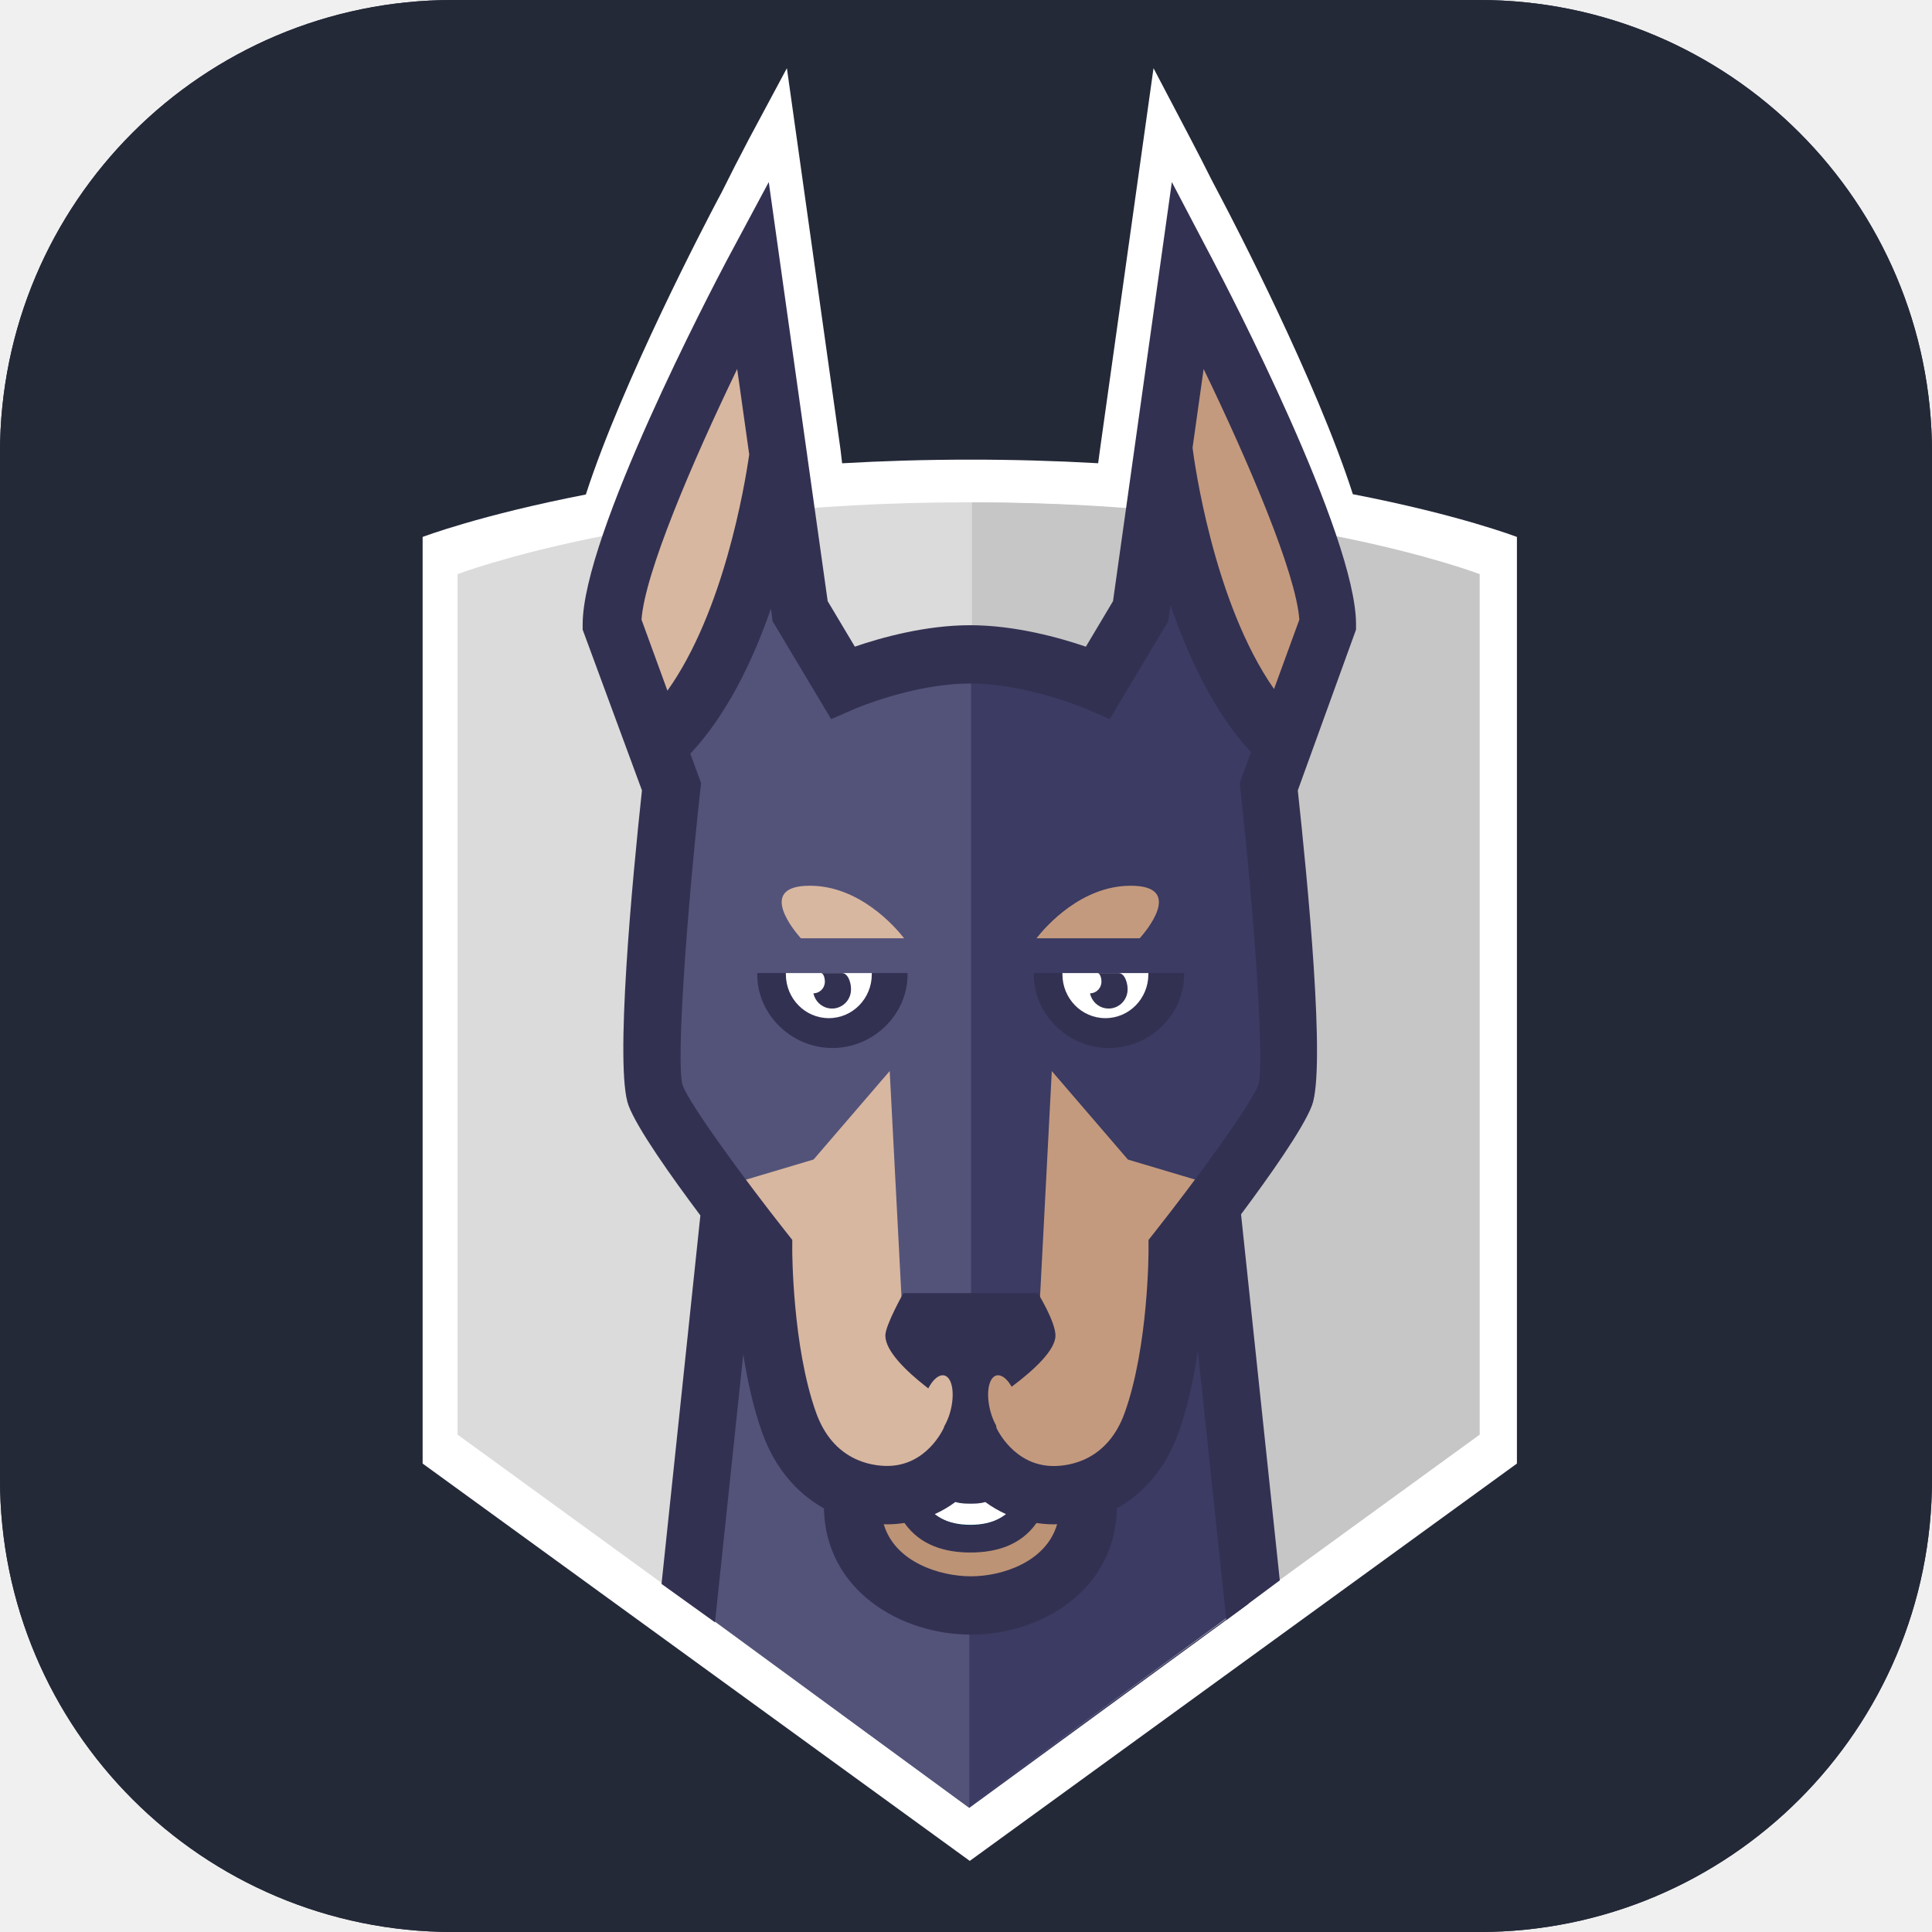
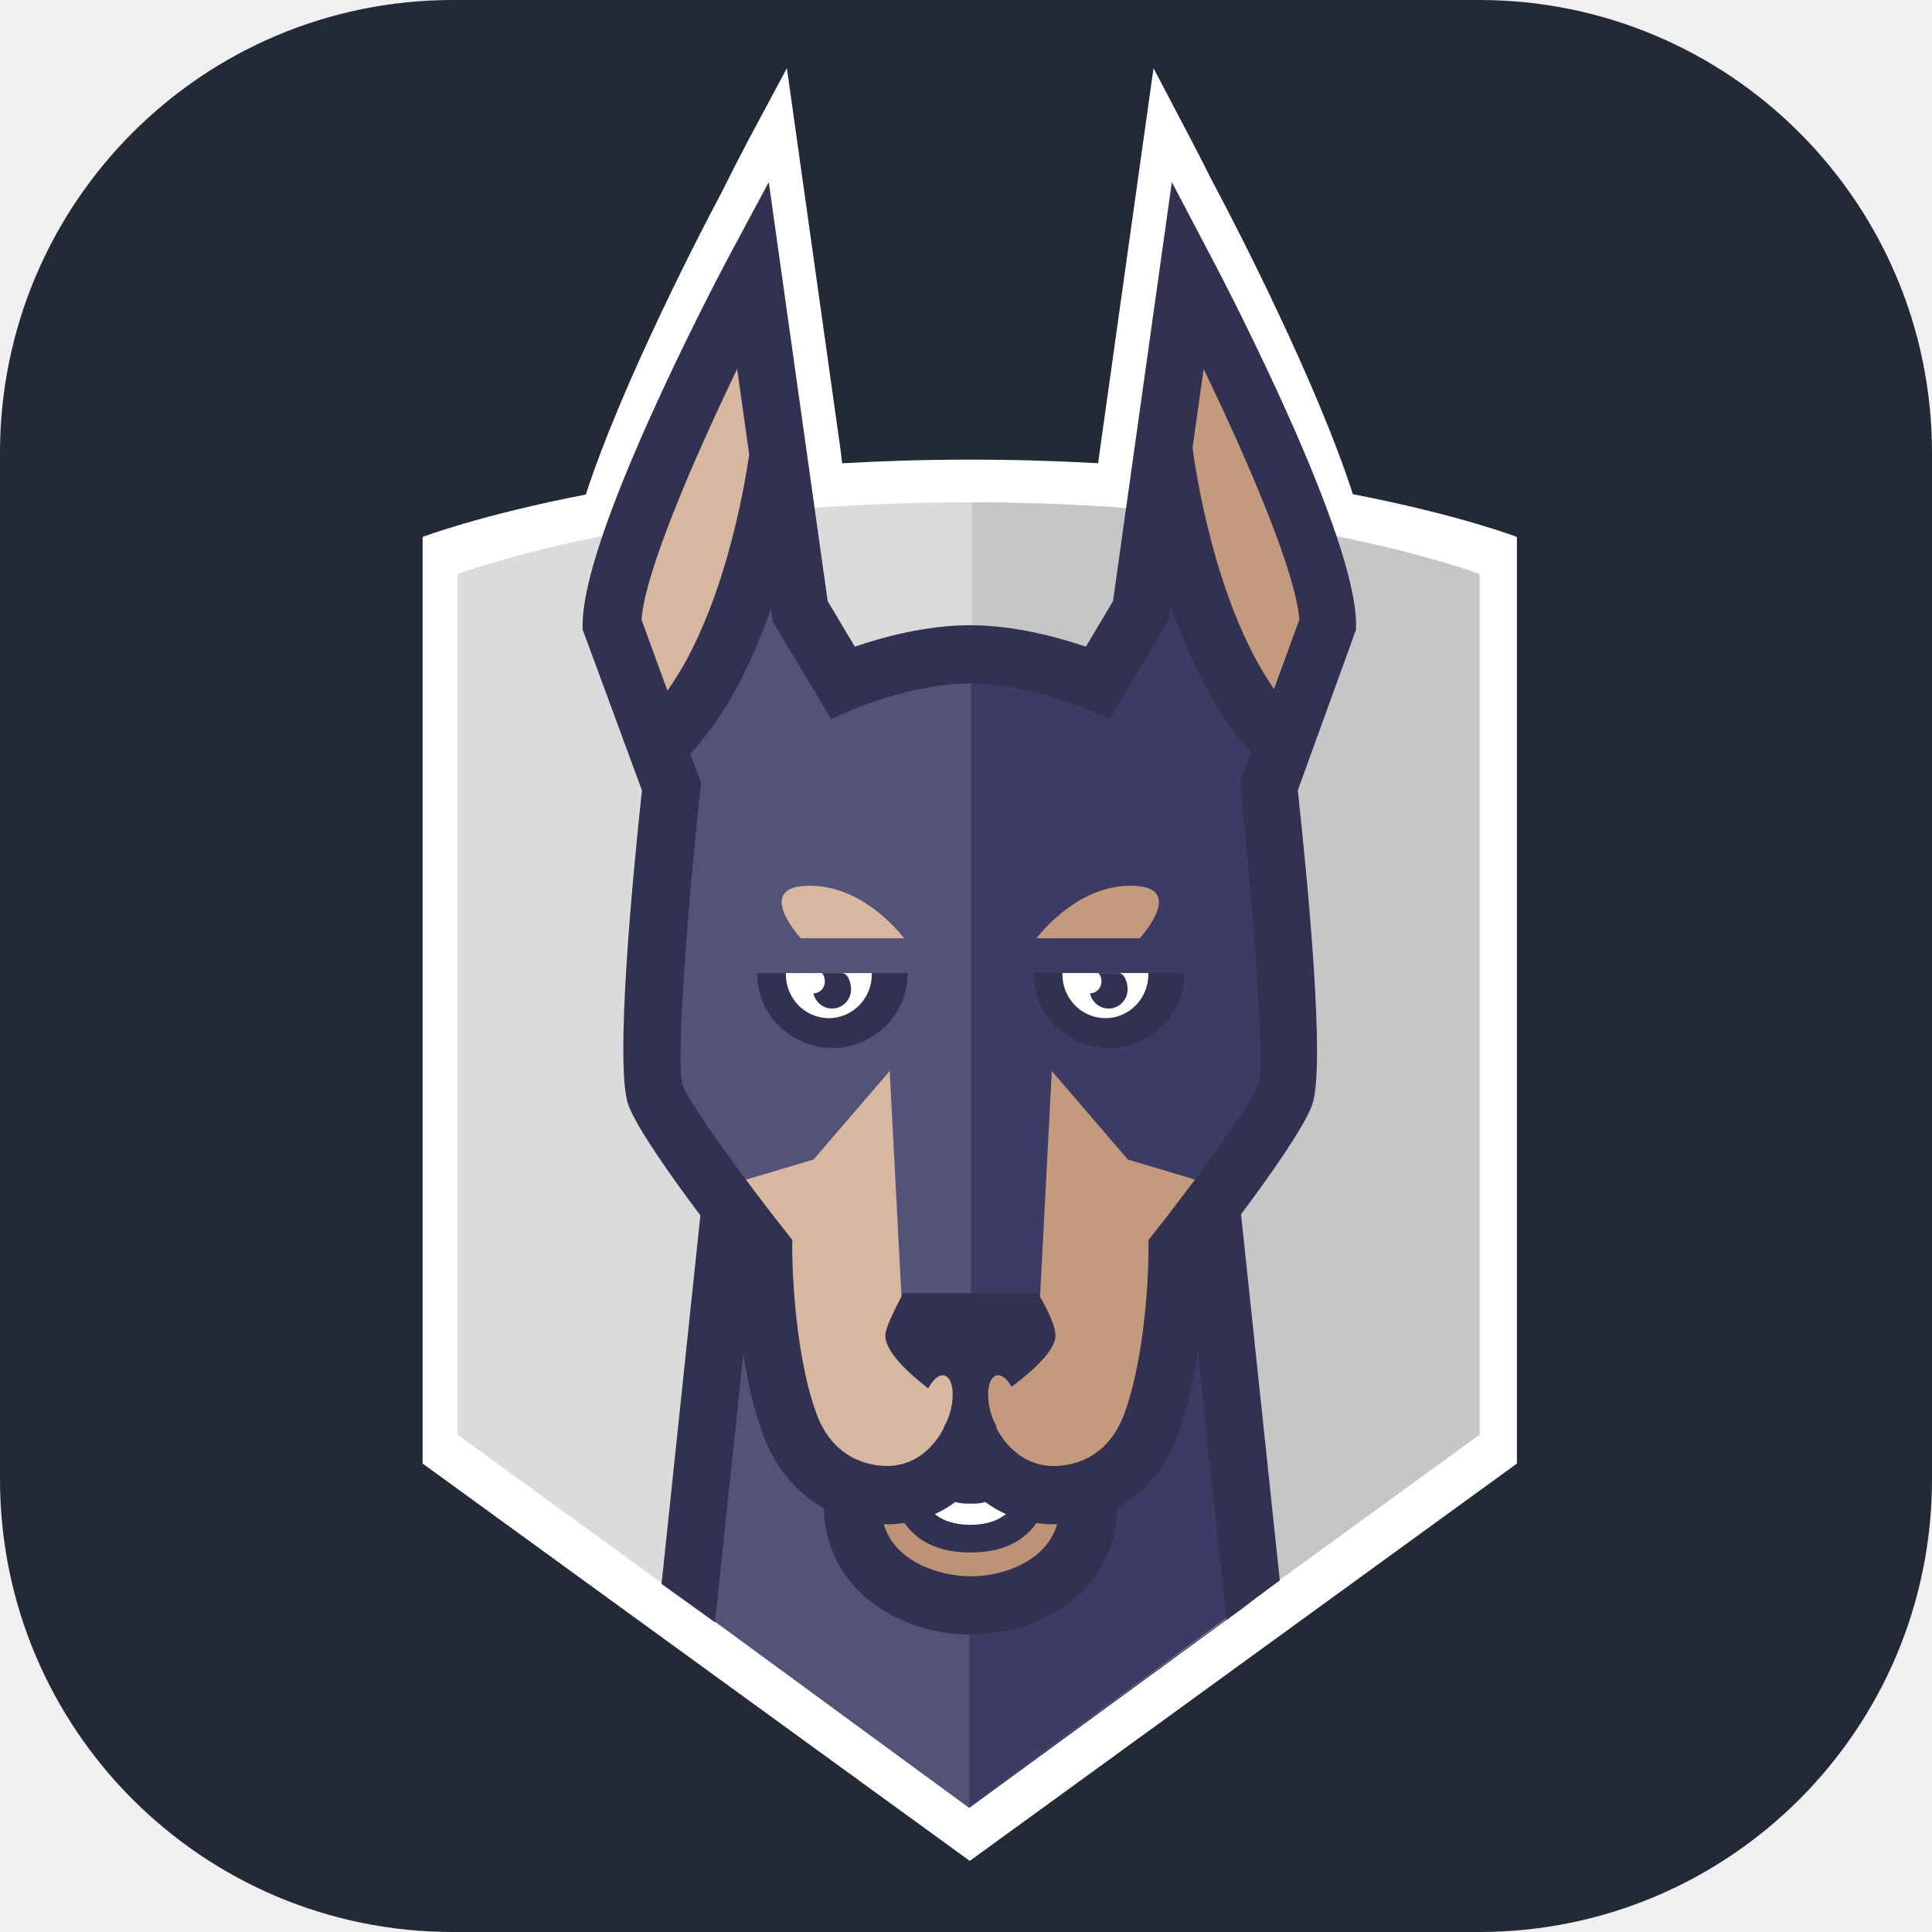
<svg xmlns="http://www.w3.org/2000/svg" width="256" height="256" viewBox="0 0 256 256" fill="none" id="snyk">
  <style>
#snyk {
    rect {fill: #242938}

    @media (prefers-color-scheme: light) {
        rect {fill: #F4F2ED}
    }
}
</style>
  <g clip-path="url(#clip0_32_148)">
    <rect width="256" height="256" rx="60" fill="#242938" />
-     <path d="M196 0H60C26.863 0 0 26.863 0 60V196C0 229.137 26.863 256 60 256H196C229.137 256 256 229.137 256 196V60C256 26.863 229.137 0 196 0Z" fill="#242938" />
    <g clip-path="url(#clip1_32_148)">
      <path d="M179.261 65.485C174.43 50.461 163.446 29.351 161.881 26.379L160.518 23.782C159.628 22.001 158.721 20.228 157.796 18.465L152.847 9.035L145.757 59.544L145.51 61.381C139.879 61.062 134.239 60.902 128.598 60.904C122.595 60.904 116.919 61.08 111.587 61.387L111.368 59.543L108.88 41.838C108.883 41.809 104.267 9.035 104.267 9.035L99.214 18.465C97.976 20.818 96.765 23.185 95.582 25.566L95.146 26.379C93.577 29.354 82.489 50.502 77.627 65.527C63.603 68.243 56 71.148 56 71.148V193.927L128.499 246.579L201 193.928V71.148C201 71.148 193.373 68.213 179.261 65.485Z" fill="white" />
      <path d="M159.694 160.809H128.443V107.164L96.734 159.24L91.805 212.716L127.956 239.188L128.443 239.547L165.414 212.525L159.694 160.809Z" fill="#3B3B63" />
      <path d="M127.908 238.997L60.633 190.099V76.076C60.633 76.076 85.509 66.563 127.999 66.563C170.491 66.563 195.184 76.076 195.184 76.076V190.099L127.908 238.997L127.908 238.997Z" fill="#DBDBDB" />
      <path d="M128.882 66.563L128.79 66.564V238.994H128.791L196.067 190.096V76.076C196.067 76.076 171.373 66.563 128.882 66.563Z" fill="#C6C6C6" />
      <path d="M165.23 212.415L159.52 160.809H128.268V239.427L165.23 212.415Z" fill="#3B3B63" />
      <path d="M91.804 212.716L128.443 239.547V107.164L96.734 159.24L91.804 212.716Z" fill="#53537A" />
      <path d="M144.212 197.472C144.212 206.321 136.104 210.707 128.666 210.707C121.228 210.707 112.956 206.321 112.956 197.472" fill="#BC9375" />
      <path d="M139.654 192.458C139.654 202.835 134.173 205.617 128.584 205.617C122.996 205.617 117.513 202.835 117.513 192.458" fill="#073251" />
      <path d="M128.583 202.048C122.612 202.048 119.708 197.582 119.708 188.403H122.556C122.556 199.15 126.626 199.15 128.583 199.15C130.54 199.15 134.611 199.15 134.611 188.403H137.458C137.458 197.582 134.554 202.048 128.583 202.048Z" fill="white" />
      <path d="M175.983 82.642C175.983 71.447 157.422 36.225 157.422 36.225L151.143 80.894L145.508 90.325L128.618 91.025L128.552 91.163V91.025L111.66 90.325L106.026 80.894L99.748 36.225C99.748 36.225 81.185 71.447 81.185 82.642L89.027 104.152C89.027 104.152 85.069 140.282 86.876 145.012C88.677 149.744 101.189 165.566 101.189 165.566C101.189 165.566 101.152 178.867 104.577 188.43C107.021 195.259 112.406 198.029 117.562 198.029C125.46 198.029 128.55 190.643 128.55 190.643C128.55 190.643 131.714 198.029 139.612 198.029C144.767 198.029 150.146 195.263 152.596 188.43C156.018 178.871 155.983 165.566 155.983 165.566C155.983 165.566 168.492 149.744 170.297 145.012C172.103 140.281 168.144 104.151 168.144 104.151L175.983 82.642Z" fill="#C49A7E" />
      <path d="M128.583 91.096L128.551 91.163V91.025L111.658 90.326L106.026 80.895L99.745 36.226C99.745 36.226 81.183 71.448 81.183 82.643L89.024 104.152C89.024 104.152 85.067 140.283 86.871 145.013C88.677 149.745 101.183 165.567 101.183 165.567C101.183 165.567 101.151 178.868 104.573 188.431C107.02 195.26 112.406 198.03 117.557 198.03C125.459 198.03 128.549 190.644 128.549 190.644C128.549 190.644 128.563 190.671 128.584 190.719V91.096H128.583Z" fill="#D8B7A0" />
      <path d="M168.313 106.268C166.875 103.2 168.92 95.939 168.92 95.939C157.199 83.693 154.267 58.157 154.267 58.157C152.079 66.204 147.322 89.928 147.322 89.928C147.322 89.928 138.574 86.608 128.622 86.592H128.548C128.002 86.594 127.463 86.609 126.925 86.626V186.734L127.668 187.843V187.295H128.127V187.843L128.132 187.295H129.039H129.504V187.843L137.606 175.784L139.367 141.921L149.455 153.649L162.45 157.519C162.45 157.519 167.312 153.986 167.312 153.999C169.377 151.053 170.062 148.543 170.561 147.241C172.366 142.503 168.313 106.269 168.313 106.269" fill="#3B3B63" />
      <path d="M128.674 86.59L128.64 86.589V86.59C118.684 86.608 109.935 89.926 109.935 89.926C109.935 89.926 105.177 66.203 102.99 58.156C102.99 58.156 100.061 83.692 88.337 95.937C88.337 95.937 90.383 103.199 88.945 106.267C88.945 106.267 84.891 142.503 86.697 147.234C87.195 148.537 87.885 151.045 89.947 153.991C89.947 153.978 94.811 157.512 94.811 157.512L107.805 153.642L117.89 141.915L119.656 175.778L127.754 187.837V187.289H128.219H128.673V86.59H128.674Z" fill="#53537A" />
      <path d="M152.164 128.934H136.982V129.097C136.982 134.495 141.567 138.868 146.944 138.868C152.323 138.868 156.908 134.494 156.908 129.097V128.934H152.164Z" fill="#333152" />
      <path d="M140.777 128.934V129.097C140.777 132.308 143.316 134.91 146.472 134.91C149.627 134.91 152.164 132.308 152.164 129.097V128.934H140.777Z" fill="white" />
      <path d="M148.228 128.934H145.56C145.534 128.934 145.512 128.947 145.489 128.952C145.82 129.022 146.003 129.786 145.932 130.295C145.882 130.66 145.703 130.995 145.427 131.239C145.151 131.483 144.797 131.62 144.43 131.624C144.647 132.64 145.46 133.456 146.541 133.612C147.921 133.81 149.196 132.847 149.392 131.442C149.533 130.409 149.044 128.934 148.228 128.934ZM115.516 128.934H100.335V129.097C100.335 134.495 104.92 138.868 110.297 138.868C115.676 138.868 120.261 134.494 120.261 129.097V128.934H115.516Z" fill="#333152" />
      <path d="M104.131 128.934V129.097C104.131 132.308 106.671 134.91 109.823 134.91C112.979 134.91 115.517 132.308 115.517 129.097V128.934H104.131Z" fill="white" />
      <path d="M111.581 128.934H108.911C108.888 128.934 108.863 128.947 108.841 128.952C109.171 129.022 109.354 129.786 109.284 130.295C109.176 131.072 108.53 131.611 107.78 131.624C108 132.64 108.813 133.456 109.892 133.612C111.272 133.81 112.55 132.847 112.743 131.442C112.886 130.409 112.397 128.934 111.581 128.934Z" fill="#333152" />
      <path d="M151.019 124.326C151.656 123.615 157.068 117.364 149.83 117.364C143.29 117.364 138.584 122.736 137.337 124.326H151.019Z" fill="#C49A7E" />
      <path d="M119.799 124.326C118.553 122.736 113.847 117.364 107.305 117.364C100.07 117.364 105.482 123.615 106.116 124.326H119.799Z" fill="#D8B7A0" />
      <path d="M96.843 128.876H124.53V126.226H96.843V128.876Z" fill="#53537A" />
      <path d="M168.815 91.296C160.764 79.776 158.239 61.047 158.019 59.335L159.488 48.895C165.466 61.278 171.738 75.973 172.168 82.106L168.815 91.296ZM166.758 143.705C165.66 146.581 158.067 156.855 153.024 163.234L152.183 164.303L152.187 165.668C152.187 165.791 152.183 178.384 149.028 187.198C146.747 193.567 141.68 194.256 139.611 194.256C134.37 194.256 132.109 189.366 132.029 189.189L131.73 184.609H125.359L125.072 189.163C124.981 189.37 122.775 194.243 117.561 194.243C115.486 194.243 110.421 193.562 108.139 187.192C104.994 178.411 104.979 165.791 104.979 165.663L104.984 164.298L104.143 163.234C99.102 156.859 91.51 146.585 90.438 143.78C89.581 140.745 90.995 121.119 92.797 104.674L92.896 103.761L91.475 99.867C96.357 94.656 99.784 87.485 102.147 80.659L102.377 82.321L110.131 95.292L113.162 93.968C113.238 93.935 121.007 90.57 128.552 90.57C136.049 90.57 143.946 93.938 144.02 93.971L147.045 95.284L154.791 82.318L155.094 80.153C157.434 87.046 160.856 94.345 165.762 99.671L164.274 103.758L164.373 104.67C166.173 121.119 167.588 140.745 166.758 143.705ZM123.859 200.63C124.826 200.194 125.743 199.655 126.595 199.023C127.333 199.242 128.04 199.242 128.583 199.242C129.124 199.242 129.824 199.248 130.556 199.027C131.411 199.655 132.329 200.193 133.296 200.63C132.024 201.597 130.459 202.141 128.587 202.141C126.705 202.141 125.132 201.602 123.859 200.63ZM128.666 208.869C124.499 208.869 118.575 206.978 117.101 201.965C117.252 201.97 117.4 201.983 117.554 201.983C118.359 201.983 119.114 201.908 119.844 201.802C121.957 204.797 125.249 205.716 128.584 205.716C131.925 205.716 135.224 204.806 137.341 201.806C138.066 201.907 138.812 201.983 139.611 201.983C139.768 201.983 139.918 201.97 140.075 201.966C138.615 206.978 132.77 208.869 128.666 208.869ZM85.003 82.104C85.434 75.972 91.701 61.277 97.68 48.894L99.274 60.217C98.666 64.45 95.889 81.053 88.438 91.518L85.003 82.104ZM179.683 82.734C179.683 70.91 162.662 38.185 160.718 34.492L155.276 24.124L147.481 79.656L143.884 85.688C140.41 84.501 134.499 82.844 128.547 82.844C122.601 82.844 116.73 84.495 113.272 85.684L109.672 79.655L106.936 60.189C106.94 60.157 106.944 60.114 106.944 60.094L106.923 60.091L101.865 24.124L96.309 34.493C94.362 38.185 77.205 70.91 77.205 82.734V83.427L85.061 104.728C83.805 116.342 81.407 141.569 83.291 146.5C84.464 149.584 88.982 155.949 92.803 161.051L87.656 209.879L94.742 214.968L98.487 179.449C99.025 182.903 99.82 186.551 100.998 189.846C102.624 194.387 105.495 197.824 109.172 199.864C109.391 210.735 119.315 216.598 128.666 216.598C137.939 216.598 147.782 210.731 147.997 199.856C151.665 197.82 154.534 194.382 156.158 189.846C157.385 186.419 158.19 182.602 158.726 179.028L162.493 214.675L169.579 209.406L164.445 160.904C168.236 155.824 172.67 149.552 173.832 146.503C175.715 141.574 173.22 116.342 171.965 104.73L179.682 83.426V82.734H179.683Z" fill="#333152" />
      <path d="M137.518 171.34H119.708C119.708 171.34 117.313 175.589 117.313 176.968C117.313 181.062 128.275 187.583 128.275 187.583C128.275 187.583 139.854 180.869 139.854 176.968C139.854 175.107 137.518 171.34 137.518 171.34Z" fill="#333152" />
      <path d="M134.085 183.822C133.091 182.029 131.81 181.702 131.221 183.084C130.634 184.468 130.97 187.043 131.963 188.832C132.957 190.626 134.24 190.953 134.825 189.569C135.414 188.187 135.079 185.611 134.085 183.822Z" fill="#C49A7E" />
      <path d="M123.082 183.822C122.087 185.611 121.756 188.187 122.341 189.569C122.928 190.953 124.208 190.625 125.206 188.832C126.199 187.043 126.532 184.468 125.944 183.085C125.358 181.702 124.077 182.03 123.082 183.822Z" fill="#D8B7A0" />
    </g>
  </g>
  <defs>
    <clipPath id="clip0_32_148">
      <rect width="256" height="256" fill="white" />
    </clipPath>
    <clipPath id="clip1_32_148">
      <rect width="145" height="238" fill="white" transform="translate(56 9)" />
    </clipPath>
  </defs>
</svg>
